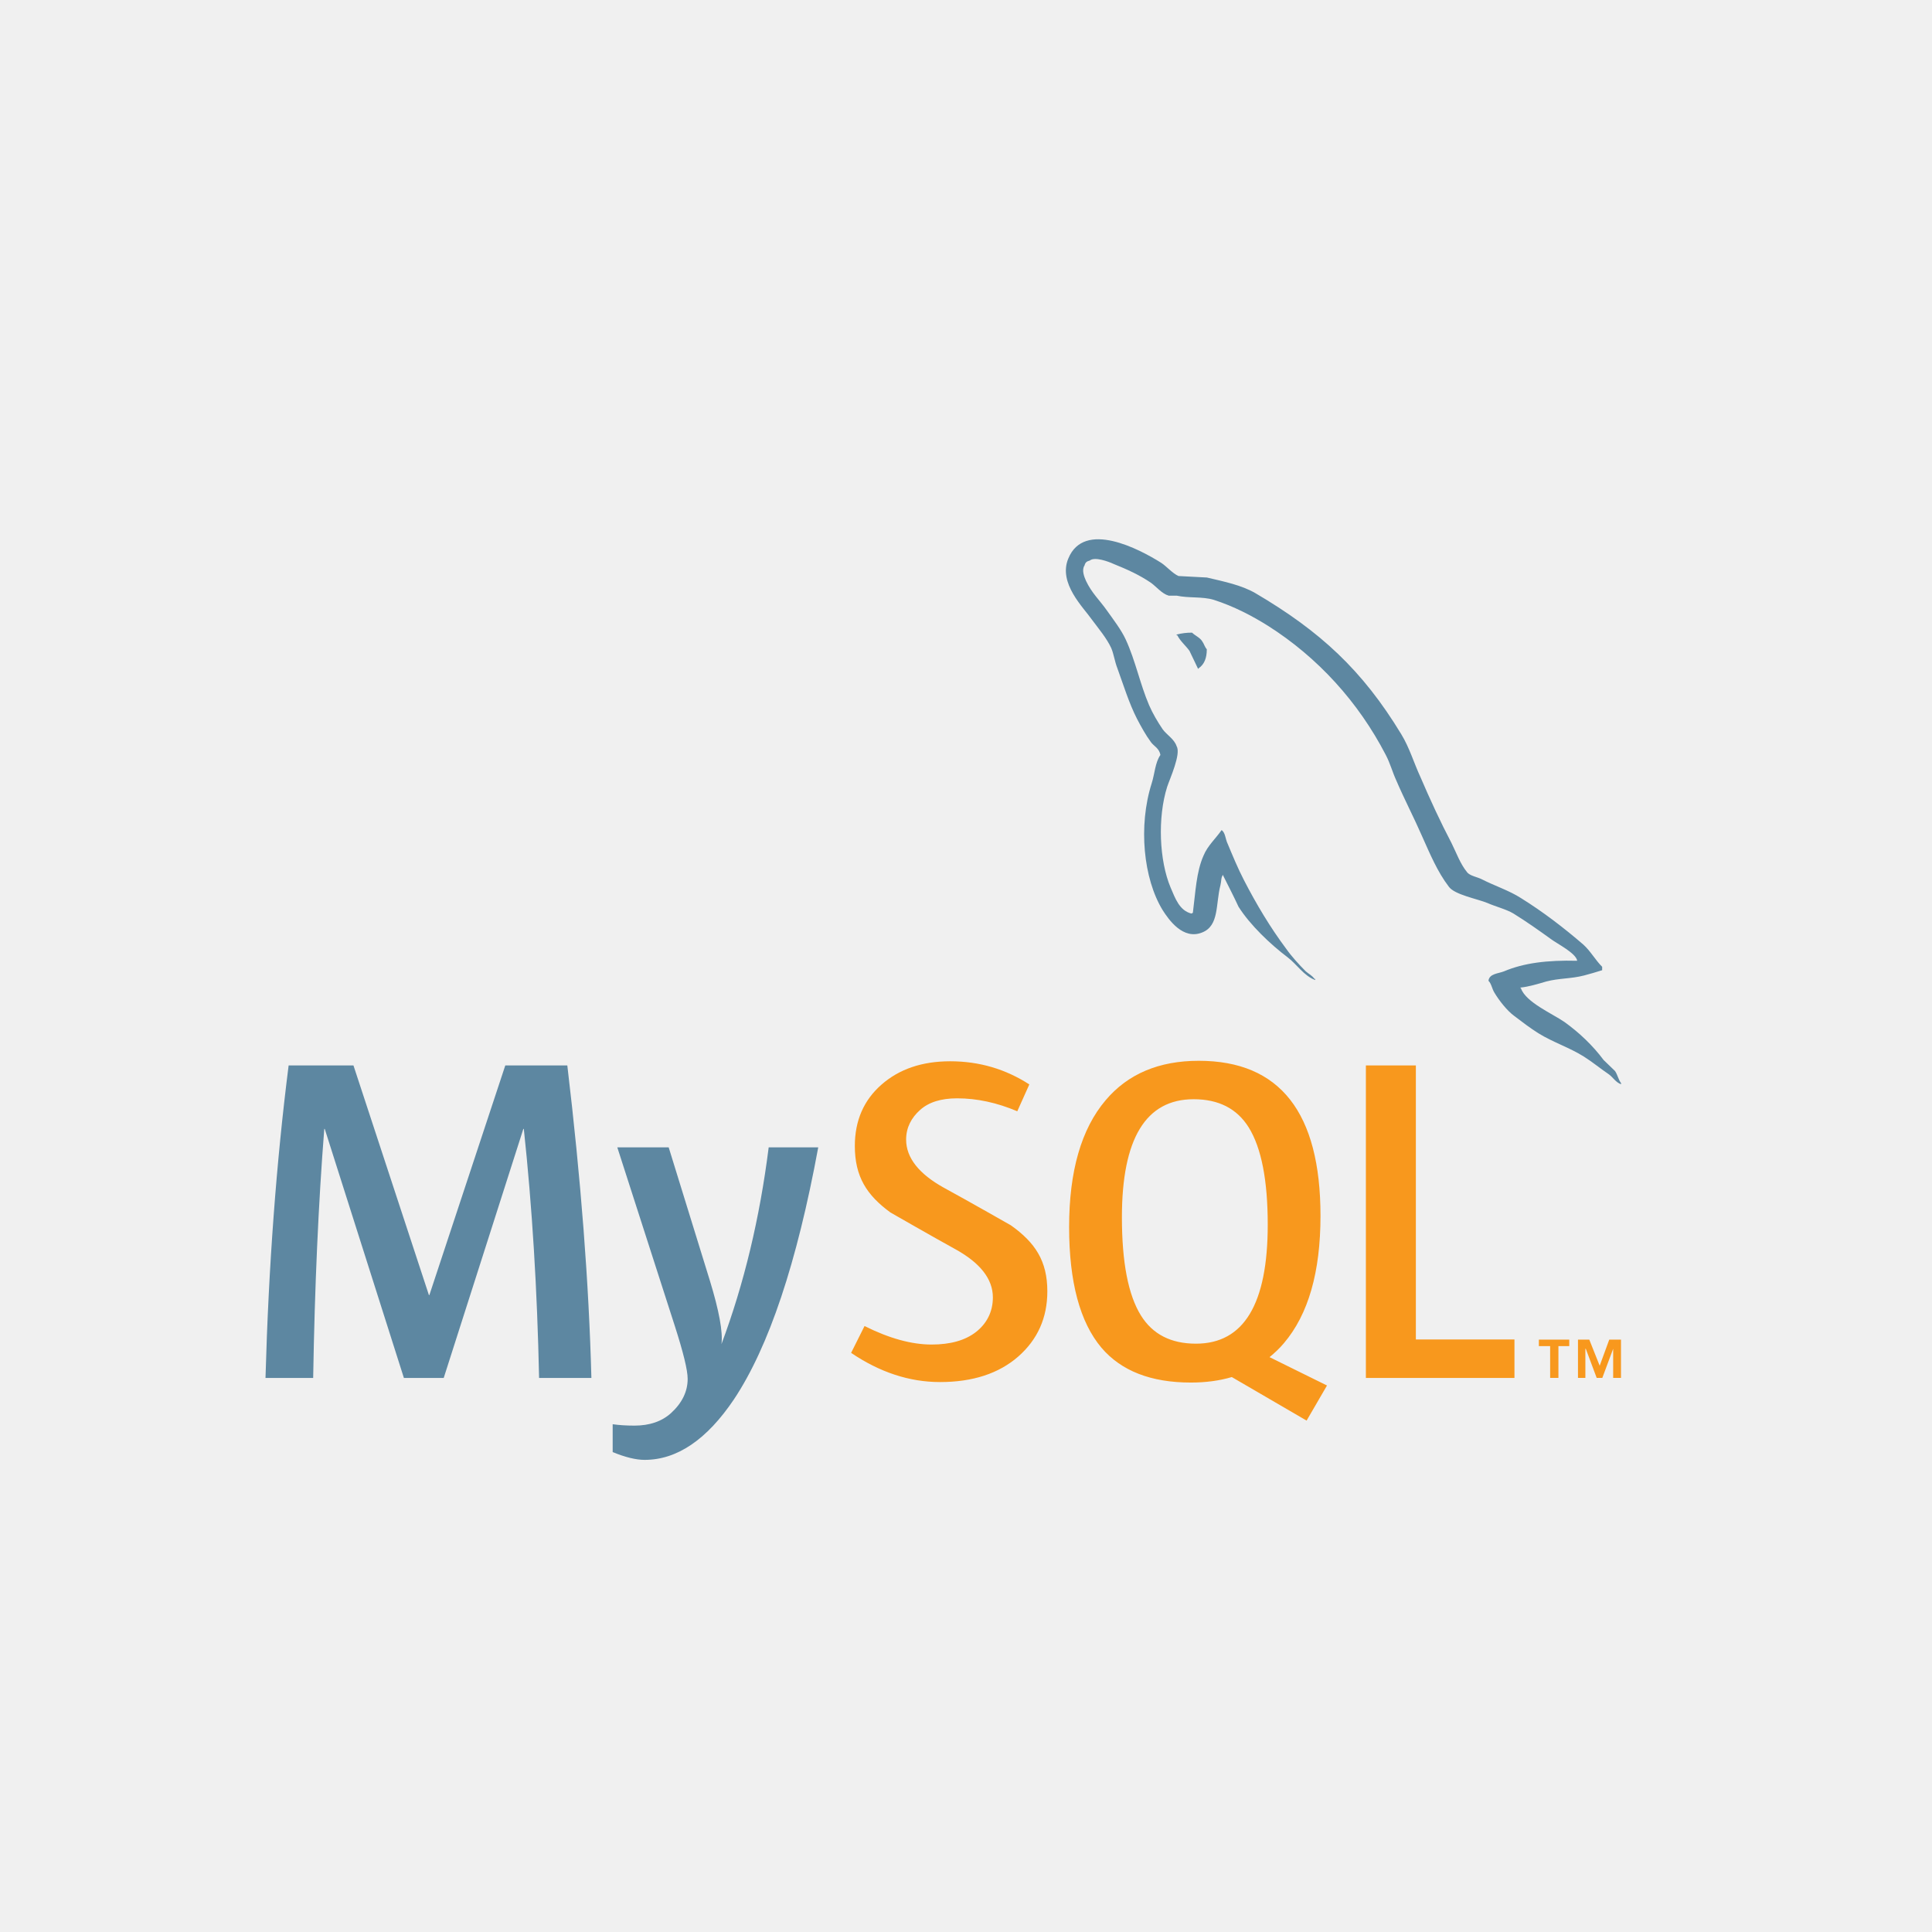
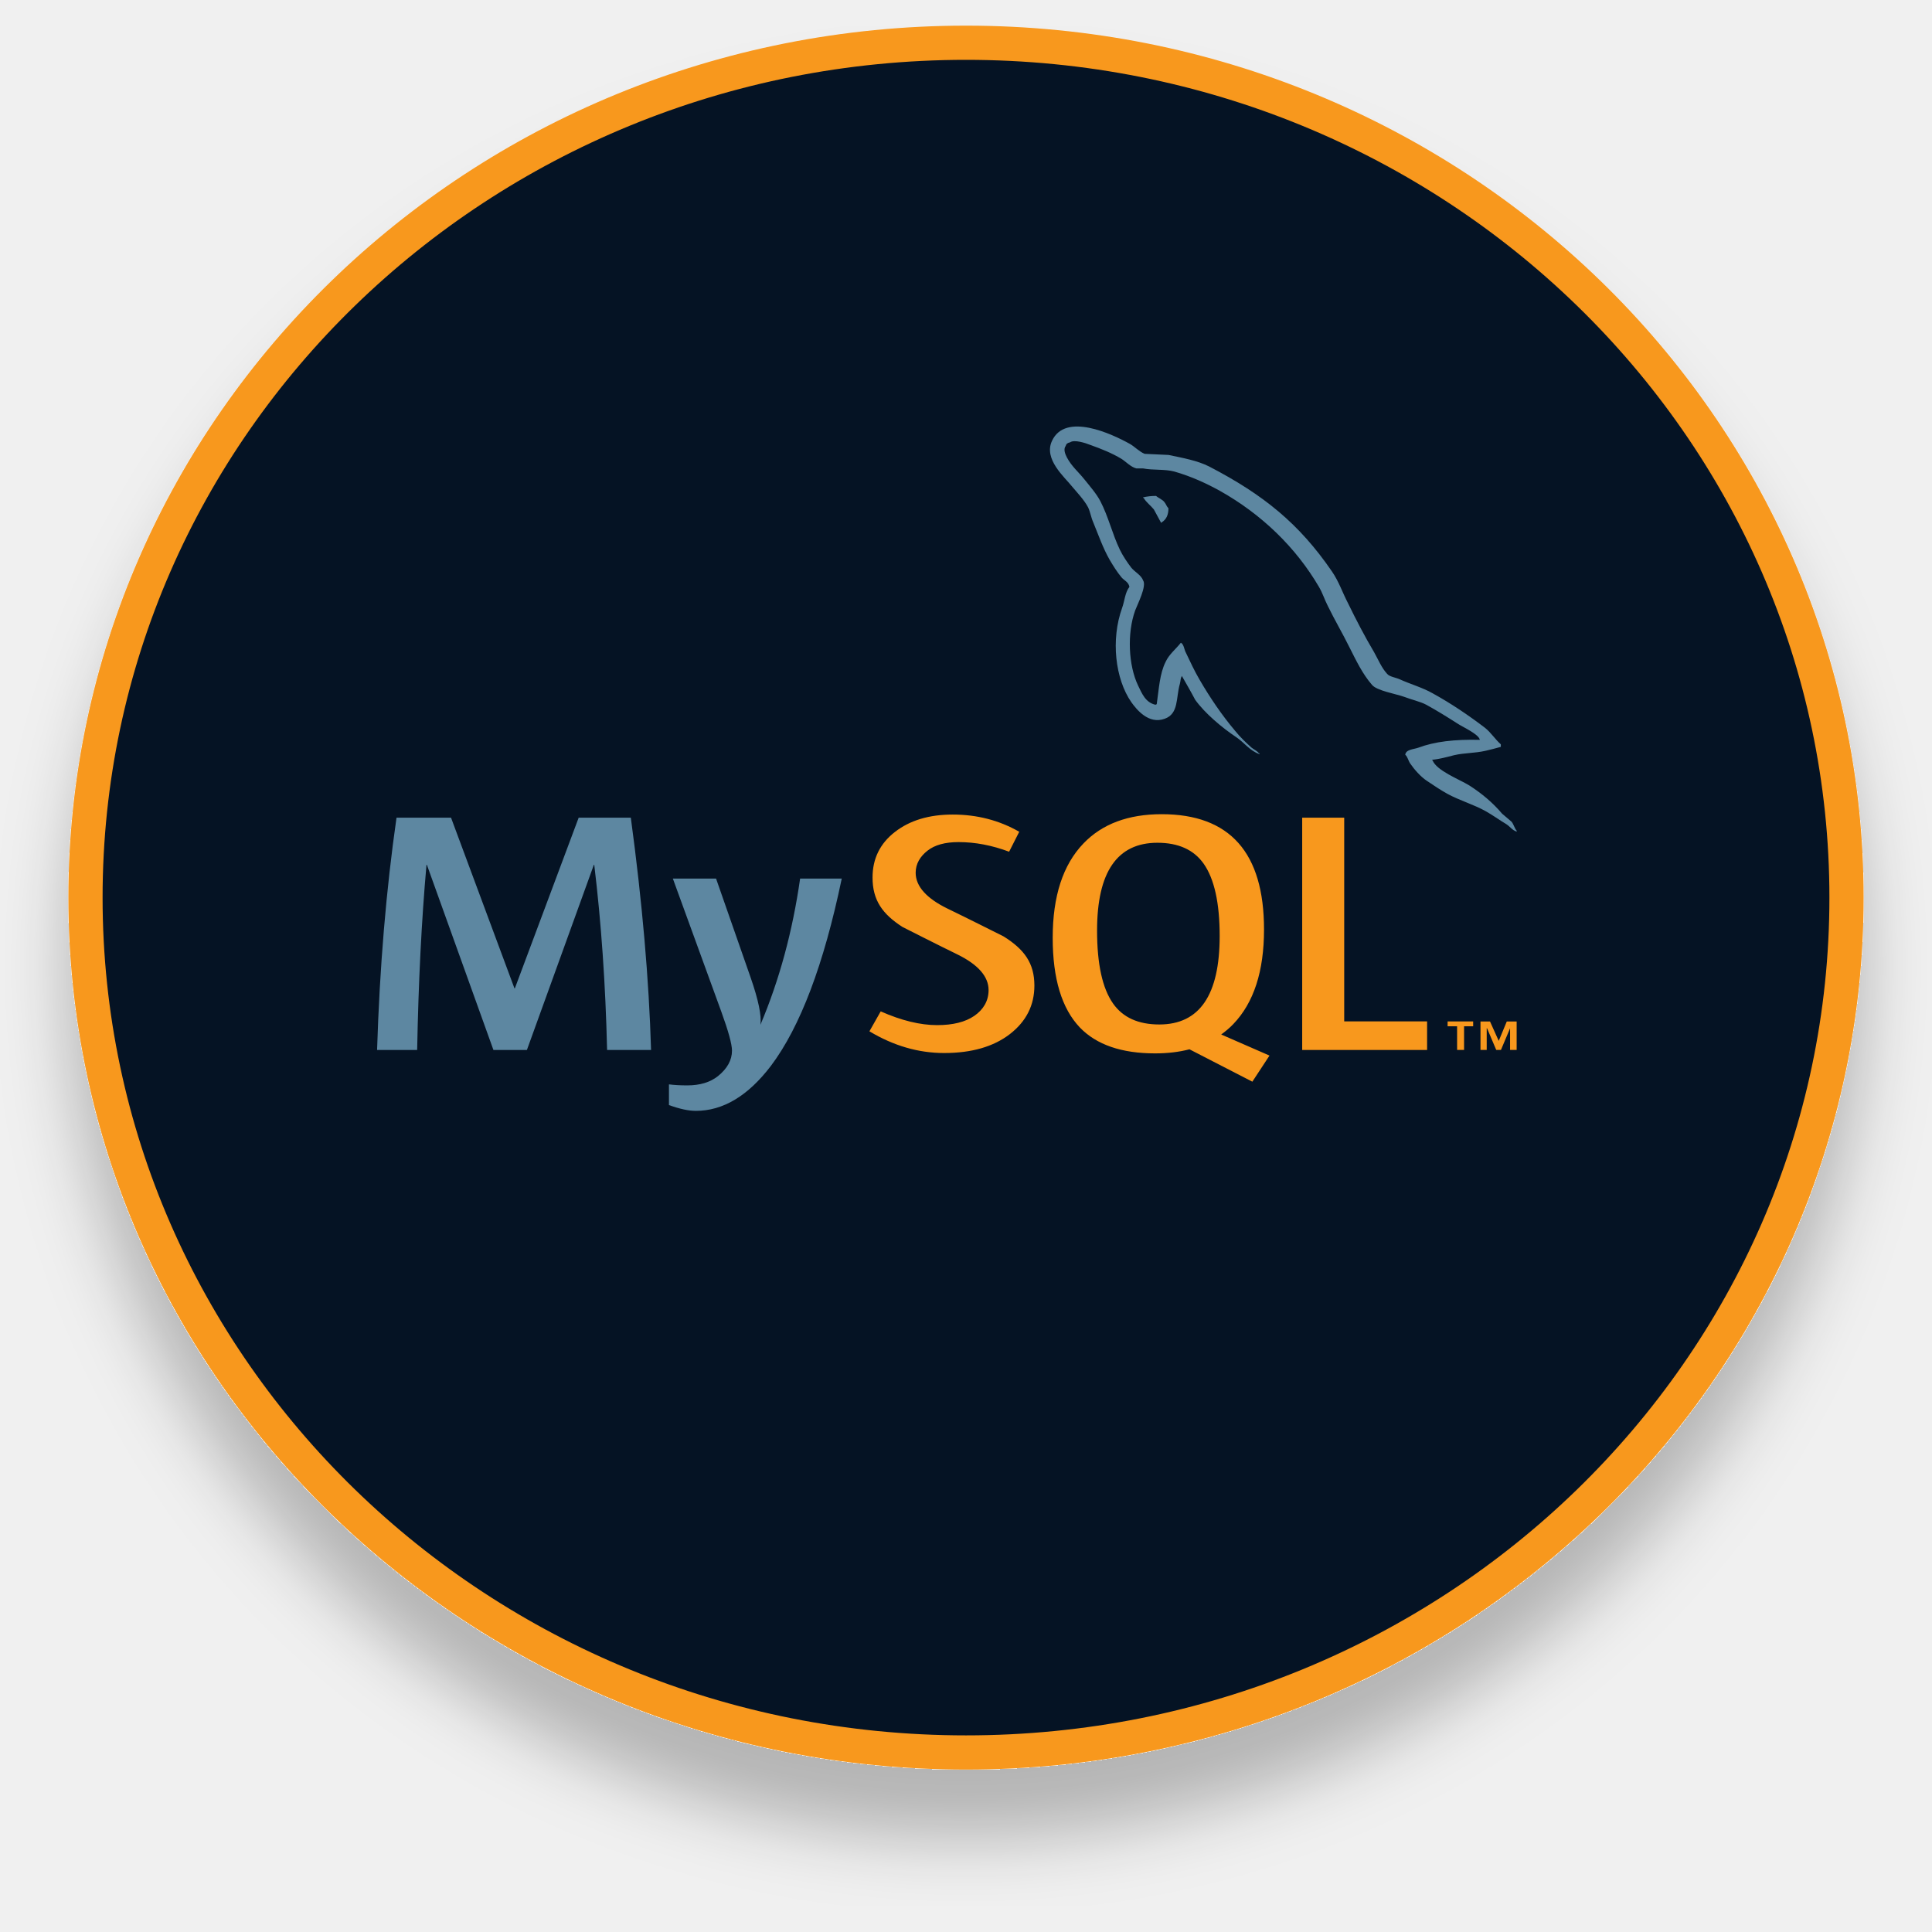
- <svg xmlns="http://www.w3.org/2000/svg" width="70px" height="70" viewBox="-18.458 -22.75 191.151 191.151">
-   <path d="M-18.458 6.58h191.151v132.49H-18.458V6.58z" fill="none" />
-   <path d="M40.054 113.583h-5.175c-.183-8.735-.687-16.947-1.511-24.642h-.046l-7.879 24.642h-3.94l-7.832-24.642h-.045c-.581 7.388-.947 15.602-1.099 24.642H7.81c.304-10.993 1.068-21.299 2.289-30.919h6.414l7.465 22.719h.046l7.511-22.719h6.137c1.344 11.268 2.138 21.575 2.382 30.919M62.497 90.771c-2.107 11.434-4.887 19.742-8.337 24.928-2.688 3.992-5.633 5.99-8.84 5.99-.855 0-1.91-.258-3.16-.77v-2.757c.611.088 1.328.138 2.152.138 1.498 0 2.702-.412 3.62-1.238 1.098-1.006 1.647-2.137 1.647-3.388 0-.858-.428-2.612-1.282-5.268L42.618 90.77h5.084l4.076 13.19c.916 2.995 1.298 5.086 1.145 6.277 2.229-5.953 3.786-12.444 4.673-19.468h4.901v.002z" fill="#5d87a1" />
-   <path d="M131.382 113.583h-14.7V82.664h4.945v27.113h9.755v3.806zM112.834 114.33l-5.684-2.805c.504-.414.986-.862 1.42-1.381 2.416-2.838 3.621-7.035 3.621-12.594 0-10.229-4.014-15.346-12.045-15.346-3.938 0-7.01 1.298-9.207 3.895-2.414 2.84-3.619 7.022-3.619 12.551 0 5.435 1.068 9.422 3.205 11.951 1.955 2.291 4.902 3.438 8.843 3.438 1.47 0 2.819-.18 4.048-.543l7.4 4.308 2.018-3.474zm-18.413-6.934c-1.252-2.014-1.878-5.248-1.878-9.707 0-7.785 2.365-11.682 7.1-11.682 2.475 0 4.289.932 5.449 2.792 1.25 2.017 1.879 5.222 1.879 9.619 0 7.849-2.367 11.774-7.099 11.774-2.476.001-4.29-.928-5.451-2.796M85.165 105.013c0 2.622-.962 4.773-2.884 6.458-1.924 1.678-4.504 2.519-7.737 2.519-3.024 0-5.956-.966-8.794-2.888l1.329-2.655c2.442 1.223 4.653 1.831 6.638 1.831 1.863 0 3.319-.413 4.375-1.232 1.055-.822 1.684-1.975 1.684-3.433 0-1.837-1.281-3.407-3.631-4.722-2.167-1.19-6.501-3.678-6.501-3.678-2.349-1.712-3.525-3.55-3.525-6.578 0-2.506.877-4.529 2.632-6.068 1.757-1.545 4.024-2.315 6.803-2.315 2.87 0 5.479.769 7.829 2.291l-1.192 2.656c-2.01-.854-3.994-1.281-5.951-1.281-1.585 0-2.809.381-3.66 1.146-.858.762-1.387 1.737-1.387 2.933 0 1.828 1.308 3.418 3.722 4.759 2.196 1.192 6.638 3.723 6.638 3.723 2.409 1.709 3.612 3.53 3.612 6.534" fill="#f8981d" />
-   <path d="M137.59 72.308c-2.99-.076-5.305.225-7.248 1.047-.561.224-1.453.224-1.531.933.303.3.338.784.601 1.198.448.747 1.229 1.752 1.942 2.276.783.6 1.569 1.194 2.393 1.717 1.453.899 3.1 1.422 4.516 2.318.825.521 1.645 1.195 2.471 1.756.406.299.666.784 1.193.971v-.114c-.264-.336-.339-.822-.598-1.196l-1.122-1.082c-1.084-1.456-2.431-2.727-3.884-3.771-1.196-.824-3.812-1.944-4.297-3.322l-.076-.076c.822-.077 1.797-.375 2.578-.604 1.271-.335 2.43-.259 3.734-.594.6-.15 1.195-.338 1.797-.523v-.337c-.676-.673-1.158-1.567-1.869-2.203-1.902-1.643-3.998-3.25-6.164-4.595-1.16-.749-2.652-1.231-3.887-1.868-.445-.225-1.195-.336-1.457-.71-.67-.822-1.047-1.904-1.533-2.877-1.08-2.053-2.129-4.331-3.061-6.502-.674-1.456-1.084-2.91-1.906-4.257-3.85-6.35-8.031-10.196-14.457-13.971-1.381-.786-3.024-1.121-4.779-1.533l-2.803-.148c-.598-.262-1.197-.973-1.719-1.309-2.132-1.344-7.621-4.257-9.189-.411-1.01 2.431 1.494 4.821 2.354 6.054.635.856 1.458 1.83 1.902 2.802.263.635.337 1.309.6 1.98.598 1.644 1.157 3.473 1.943 5.007.41.782.857 1.604 1.381 2.312.3.414.822.597.936 1.272-.521.744-.562 1.867-.861 2.801-1.344 4.221-.819 9.45 1.086 12.552.596.934 2.018 2.99 3.92 2.202 1.684-.672 1.311-2.801 1.795-4.668.111-.451.038-.747.262-1.043v.073c.521 1.045 1.047 2.052 1.53 3.1 1.159 1.829 3.177 3.735 4.858 5.002.895.676 1.604 1.832 2.725 2.245V74.1h-.074c-.227-.335-.559-.485-.857-.745-.674-.673-1.42-1.495-1.943-2.241-1.566-2.093-2.952-4.41-4.182-6.801-.602-1.16-1.121-2.428-1.606-3.586-.226-.447-.226-1.121-.601-1.346-.562.821-1.381 1.532-1.791 2.538-.711 1.609-.785 3.588-1.049 5.646l-.147.072c-1.19-.299-1.604-1.53-2.056-2.575-1.119-2.654-1.307-6.914-.336-9.976.26-.783 1.385-3.249.936-3.995-.225-.715-.973-1.122-1.383-1.685-.482-.708-1.01-1.604-1.346-2.39-.896-2.091-1.347-4.408-2.312-6.498-.451-.974-1.234-1.982-1.868-2.879-.712-1.008-1.495-1.718-2.058-2.913-.186-.411-.447-1.083-.148-1.53.073-.3.225-.412.523-.487.484-.409 1.867.111 2.352.336 1.385.56 2.543 1.083 3.699 1.867.523.375 1.084 1.085 1.755 1.272h.786c1.193.26 2.538.072 3.661.41 1.979.636 3.772 1.569 5.38 2.576 4.893 3.103 8.928 7.512 11.652 12.778.447.858.637 1.644 1.045 2.539.787 1.832 1.76 3.7 2.541 5.493.785 1.755 1.533 3.547 2.654 5.005.559.784 2.805 1.195 3.812 1.606.745.335 1.905.633 2.577 1.044 1.271.783 2.537 1.682 3.732 2.543.595.448 2.465 1.382 2.576 2.13M99.484 39.844a5.82 5.82 0 0 0-1.529.188v.075h.072c.301.597.824 1.011 1.197 1.532.301.599.562 1.193.857 1.791l.072-.074c.527-.373.789-.971.789-1.868-.227-.264-.262-.522-.451-.784-.22-.374-.705-.56-1.007-.86" fill="#5d87a1" />
-   <path d="M141.148 113.578h.774v-3.788h-1.161l-.947 2.585-1.029-2.585h-1.118v3.788h.731v-2.882h.041l1.078 2.882h.557l1.074-2.882v2.882zm-6.235 0h.819v-3.146h1.072v-.643h-3.008v.643h1.115l.002 3.146z" fill="#f8981d" />
+ <svg xmlns="http://www.w3.org/2000/svg" width="70" height="70" viewBox="0 0 113 110" fill="none">
+   <g filter="url(#filter0_d_90_2)">
+     <path d="M108 51C108 78.587 84.97 101 56.5 101C28.03 101 5 78.587 5 51C5 23.413 28.03 1 56.5 1C84.97 1 108 23.413 108 51Z" fill="#051324" stroke="#F8981D" stroke-width="2" />
+     <g clip-path="url(#clip0_90_2)">
+       <path d="M38.08 59.911H35.508C35.417 56.072 35.166 52.463 34.757 49.082H34.734L30.818 59.911H28.86L24.968 49.082H24.945C24.656 52.328 24.474 55.938 24.399 59.911H22.055C22.206 55.08 22.585 50.551 23.192 46.324H26.38L30.09 56.307H30.113L33.846 46.324H36.896C37.564 51.275 37.958 55.804 38.08 59.911ZM49.233 49.886C48.186 54.911 46.805 58.562 45.09 60.84C43.754 62.595 42.291 63.473 40.697 63.473C40.272 63.473 39.748 63.359 39.126 63.134V61.923C39.43 61.962 39.786 61.983 40.196 61.983C40.94 61.983 41.539 61.802 41.995 61.439C42.541 60.997 42.813 60.5 42.813 59.951C42.813 59.574 42.601 58.803 42.176 57.636L39.354 49.886H41.881L43.906 55.682C44.362 56.998 44.551 57.917 44.475 58.44C45.583 55.824 46.357 52.972 46.798 49.885H49.233V49.886Z" fill="#5D87A1" />
+       <path d="M83.469 59.911H76.163V46.324H78.621V58.238H83.469V59.911ZM74.251 60.239L71.426 59.006C71.676 58.824 71.916 58.627 72.132 58.399C73.332 57.152 73.931 55.308 73.931 52.865C73.931 48.37 71.936 46.121 67.945 46.121C65.988 46.121 64.461 46.692 63.369 47.833C62.169 49.081 61.571 50.919 61.571 53.348C61.571 55.737 62.101 57.489 63.163 58.6C64.135 59.607 65.6 60.111 67.558 60.111C68.289 60.111 68.959 60.032 69.57 59.872L73.248 61.766L74.251 60.239ZM65.1 57.192C64.478 56.307 64.166 54.886 64.166 52.926C64.166 49.505 65.342 47.792 67.695 47.792C68.925 47.792 69.827 48.202 70.403 49.02C71.024 49.906 71.337 51.314 71.337 53.246C71.337 56.696 70.161 58.42 67.809 58.42C66.578 58.421 65.677 58.013 65.1 57.192ZM60.5 56.145C60.5 57.297 60.022 58.242 59.066 58.983C58.11 59.72 56.828 60.09 55.221 60.09C53.718 60.09 52.261 59.665 50.851 58.82L51.511 57.654C52.725 58.191 53.824 58.458 54.81 58.458C55.736 58.458 56.46 58.277 56.984 57.917C57.509 57.556 57.821 57.049 57.821 56.408C57.821 55.601 57.185 54.911 56.017 54.333C54.94 53.81 52.786 52.717 52.786 52.717C51.618 51.965 51.034 51.157 51.034 49.826C51.034 48.725 51.47 47.836 52.342 47.16C53.215 46.481 54.342 46.142 55.723 46.142C57.149 46.142 58.446 46.48 59.614 47.149L59.022 48.316C58.023 47.941 57.037 47.753 56.064 47.753C55.276 47.753 54.668 47.921 54.245 48.257C53.819 48.592 53.556 49.02 53.556 49.546C53.556 50.349 54.206 51.048 55.406 51.637C56.497 52.161 58.705 53.273 58.705 53.273C59.902 54.024 60.5 54.825 60.5 56.145Z" fill="#F8981D" />
+       <path d="M86.554 41.773C85.068 41.739 83.918 41.871 82.952 42.233C82.673 42.331 82.23 42.331 82.191 42.643C82.342 42.775 82.359 42.987 82.49 43.169C82.713 43.497 83.101 43.939 83.455 44.169C83.844 44.433 84.235 44.694 84.644 44.924C85.367 45.319 86.185 45.549 86.889 45.942C87.299 46.171 87.706 46.468 88.117 46.714C88.319 46.846 88.448 47.059 88.71 47.141V47.091C88.579 46.943 88.541 46.73 88.413 46.565L87.855 46.09C87.316 45.45 86.647 44.891 85.925 44.432C85.33 44.07 84.03 43.578 83.789 42.973L83.751 42.939C84.16 42.906 84.644 42.775 85.033 42.674C85.664 42.527 86.24 42.56 86.888 42.413C87.187 42.347 87.482 42.264 87.781 42.183V42.035C87.445 41.739 87.206 41.346 86.853 41.067C85.907 40.345 84.866 39.639 83.789 39.048C83.213 38.718 82.471 38.507 81.857 38.227C81.636 38.128 81.263 38.079 81.133 37.915C80.8 37.553 80.613 37.078 80.371 36.65C79.835 35.748 79.313 34.747 78.85 33.793C78.515 33.153 78.311 32.514 77.903 31.922C75.989 29.132 73.912 27.442 70.718 25.783C70.031 25.438 69.215 25.29 68.343 25.109L66.95 25.044C66.652 24.929 66.355 24.617 66.095 24.469C65.036 23.878 62.308 22.598 61.529 24.288C61.026 25.357 62.271 26.407 62.698 26.949C63.014 27.325 63.423 27.753 63.644 28.18C63.774 28.459 63.811 28.755 63.942 29.05C64.239 29.773 64.517 30.576 64.907 31.25C65.111 31.594 65.333 31.955 65.594 32.267C65.743 32.449 66.002 32.529 66.059 32.825C65.8 33.153 65.78 33.646 65.631 34.056C64.963 35.911 65.224 38.209 66.171 39.572C66.467 39.983 67.174 40.886 68.119 40.54C68.956 40.245 68.771 39.309 69.011 38.489C69.066 38.29 69.03 38.16 69.141 38.03V38.062C69.4 38.522 69.662 38.964 69.902 39.425C70.478 40.228 71.481 41.066 72.316 41.623C72.761 41.92 73.113 42.428 73.67 42.609V42.56H73.634C73.521 42.413 73.356 42.347 73.208 42.233C72.873 41.937 72.502 41.576 72.242 41.248C71.464 40.328 70.775 39.31 70.164 38.259C69.865 37.749 69.607 37.192 69.365 36.683C69.253 36.487 69.253 36.191 69.067 36.092C68.787 36.453 68.38 36.765 68.177 37.207C67.823 37.914 67.787 38.784 67.655 39.688L67.582 39.72C66.991 39.589 66.785 39.048 66.561 38.588C66.004 37.422 65.911 35.55 66.394 34.205C66.523 33.86 67.082 32.777 66.859 32.449C66.747 32.135 66.375 31.956 66.171 31.708C65.932 31.397 65.669 31.004 65.502 30.658C65.057 29.739 64.833 28.721 64.353 27.803C64.129 27.375 63.74 26.932 63.425 26.538C63.071 26.095 62.682 25.783 62.402 25.257C62.31 25.077 62.18 24.782 62.329 24.585C62.365 24.453 62.441 24.404 62.589 24.371C62.829 24.191 63.516 24.42 63.758 24.519C64.446 24.765 65.021 24.995 65.596 25.339C65.856 25.504 66.135 25.816 66.468 25.898H66.859C67.452 26.012 68.12 25.93 68.678 26.078C69.662 26.358 70.553 26.768 71.352 27.21C73.784 28.574 75.789 30.511 77.143 32.825C77.365 33.203 77.46 33.548 77.662 33.941C78.053 34.746 78.537 35.567 78.925 36.355C79.315 37.126 79.687 37.914 80.244 38.554C80.522 38.899 81.638 39.08 82.139 39.26C82.509 39.407 83.085 39.538 83.419 39.719C84.051 40.063 84.68 40.458 85.274 40.837C85.57 41.033 86.499 41.444 86.554 41.773ZM67.616 27.506C67.36 27.504 67.104 27.532 66.856 27.589V27.622H66.892C67.042 27.884 67.302 28.066 67.487 28.295C67.636 28.558 67.766 28.82 67.913 29.082L67.949 29.05C68.21 28.886 68.341 28.623 68.341 28.229C68.228 28.113 68.21 28 68.117 27.884C68.007 27.72 67.766 27.638 67.616 27.506Z" fill="#5D87A1" />
+       <path d="M88.322 59.908H88.707V58.244H88.13L87.659 59.38L87.148 58.244H86.592V59.908H86.956V58.642H86.976L87.512 59.908H87.789L88.322 58.642V59.908ZM85.224 59.908H85.631V58.526H86.163V58.243H84.668V58.526H85.223L85.224 59.908Z" fill="#F8981D" />
+     </g>
+   </g>
+   <defs>
+     <filter id="filter0_d_90_2" x="0" y="0" width="113" height="110" filterUnits="userSpaceOnUse" color-interpolation-filters="sRGB">
+       <feFlood flood-opacity="0" result="BackgroundImageFix" />
+       <feColorMatrix in="SourceAlpha" type="matrix" values="0 0 0 0 0 0 0 0 0 0 0 0 0 0 0 0 0 0 127 0" result="hardAlpha" />
+       <feOffset dy="4" />
+       <feGaussianBlur stdDeviation="2" />
+       <feComposite in2="hardAlpha" operator="out" />
+       <feColorMatrix type="matrix" values="0 0 0 0 0 0 0 0 0 0 0 0 0 0 0 0 0 0 0.25 0" />
+       <feBlend mode="normal" in2="BackgroundImageFix" result="effect1_dropShadow_90_2" />
+       <feBlend mode="normal" in="SourceGraphic" in2="effect1_dropShadow_90_2" result="shape" />
+     </filter>
+     <clipPath id="clip0_90_2">
+       <rect width="95" height="84" fill="white" transform="translate(9)" />
+     </clipPath>
+   </defs>
</svg>
